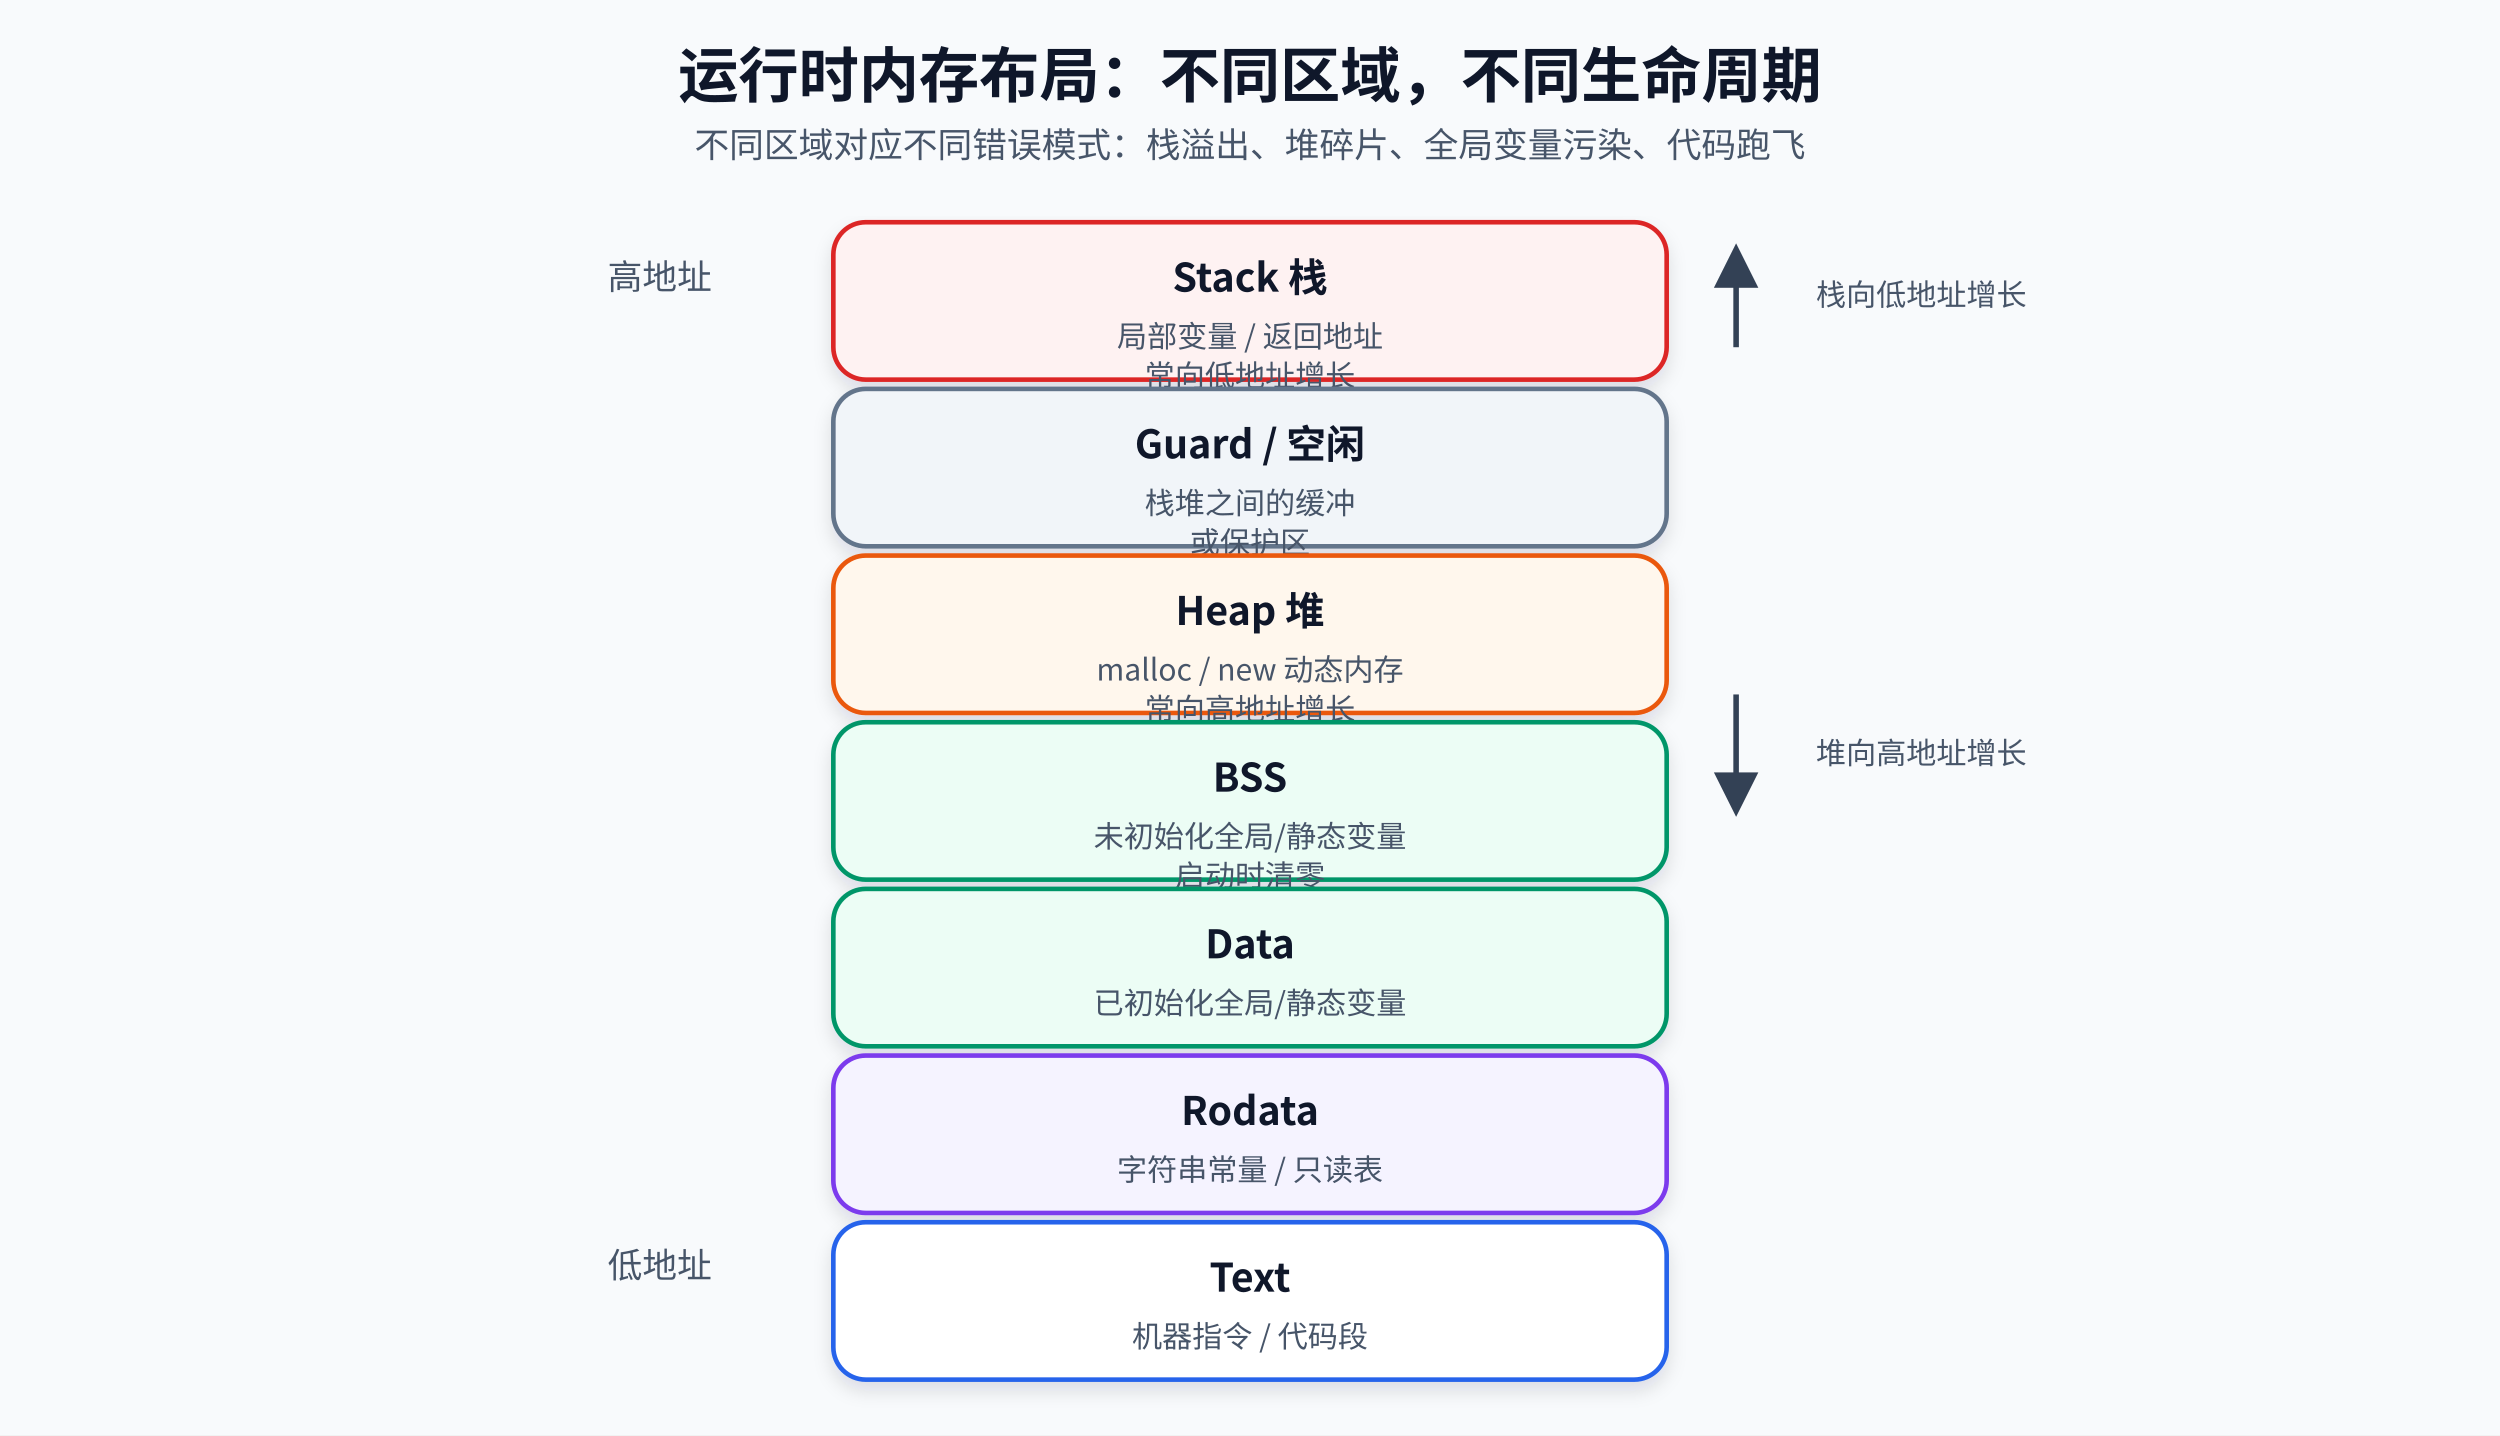
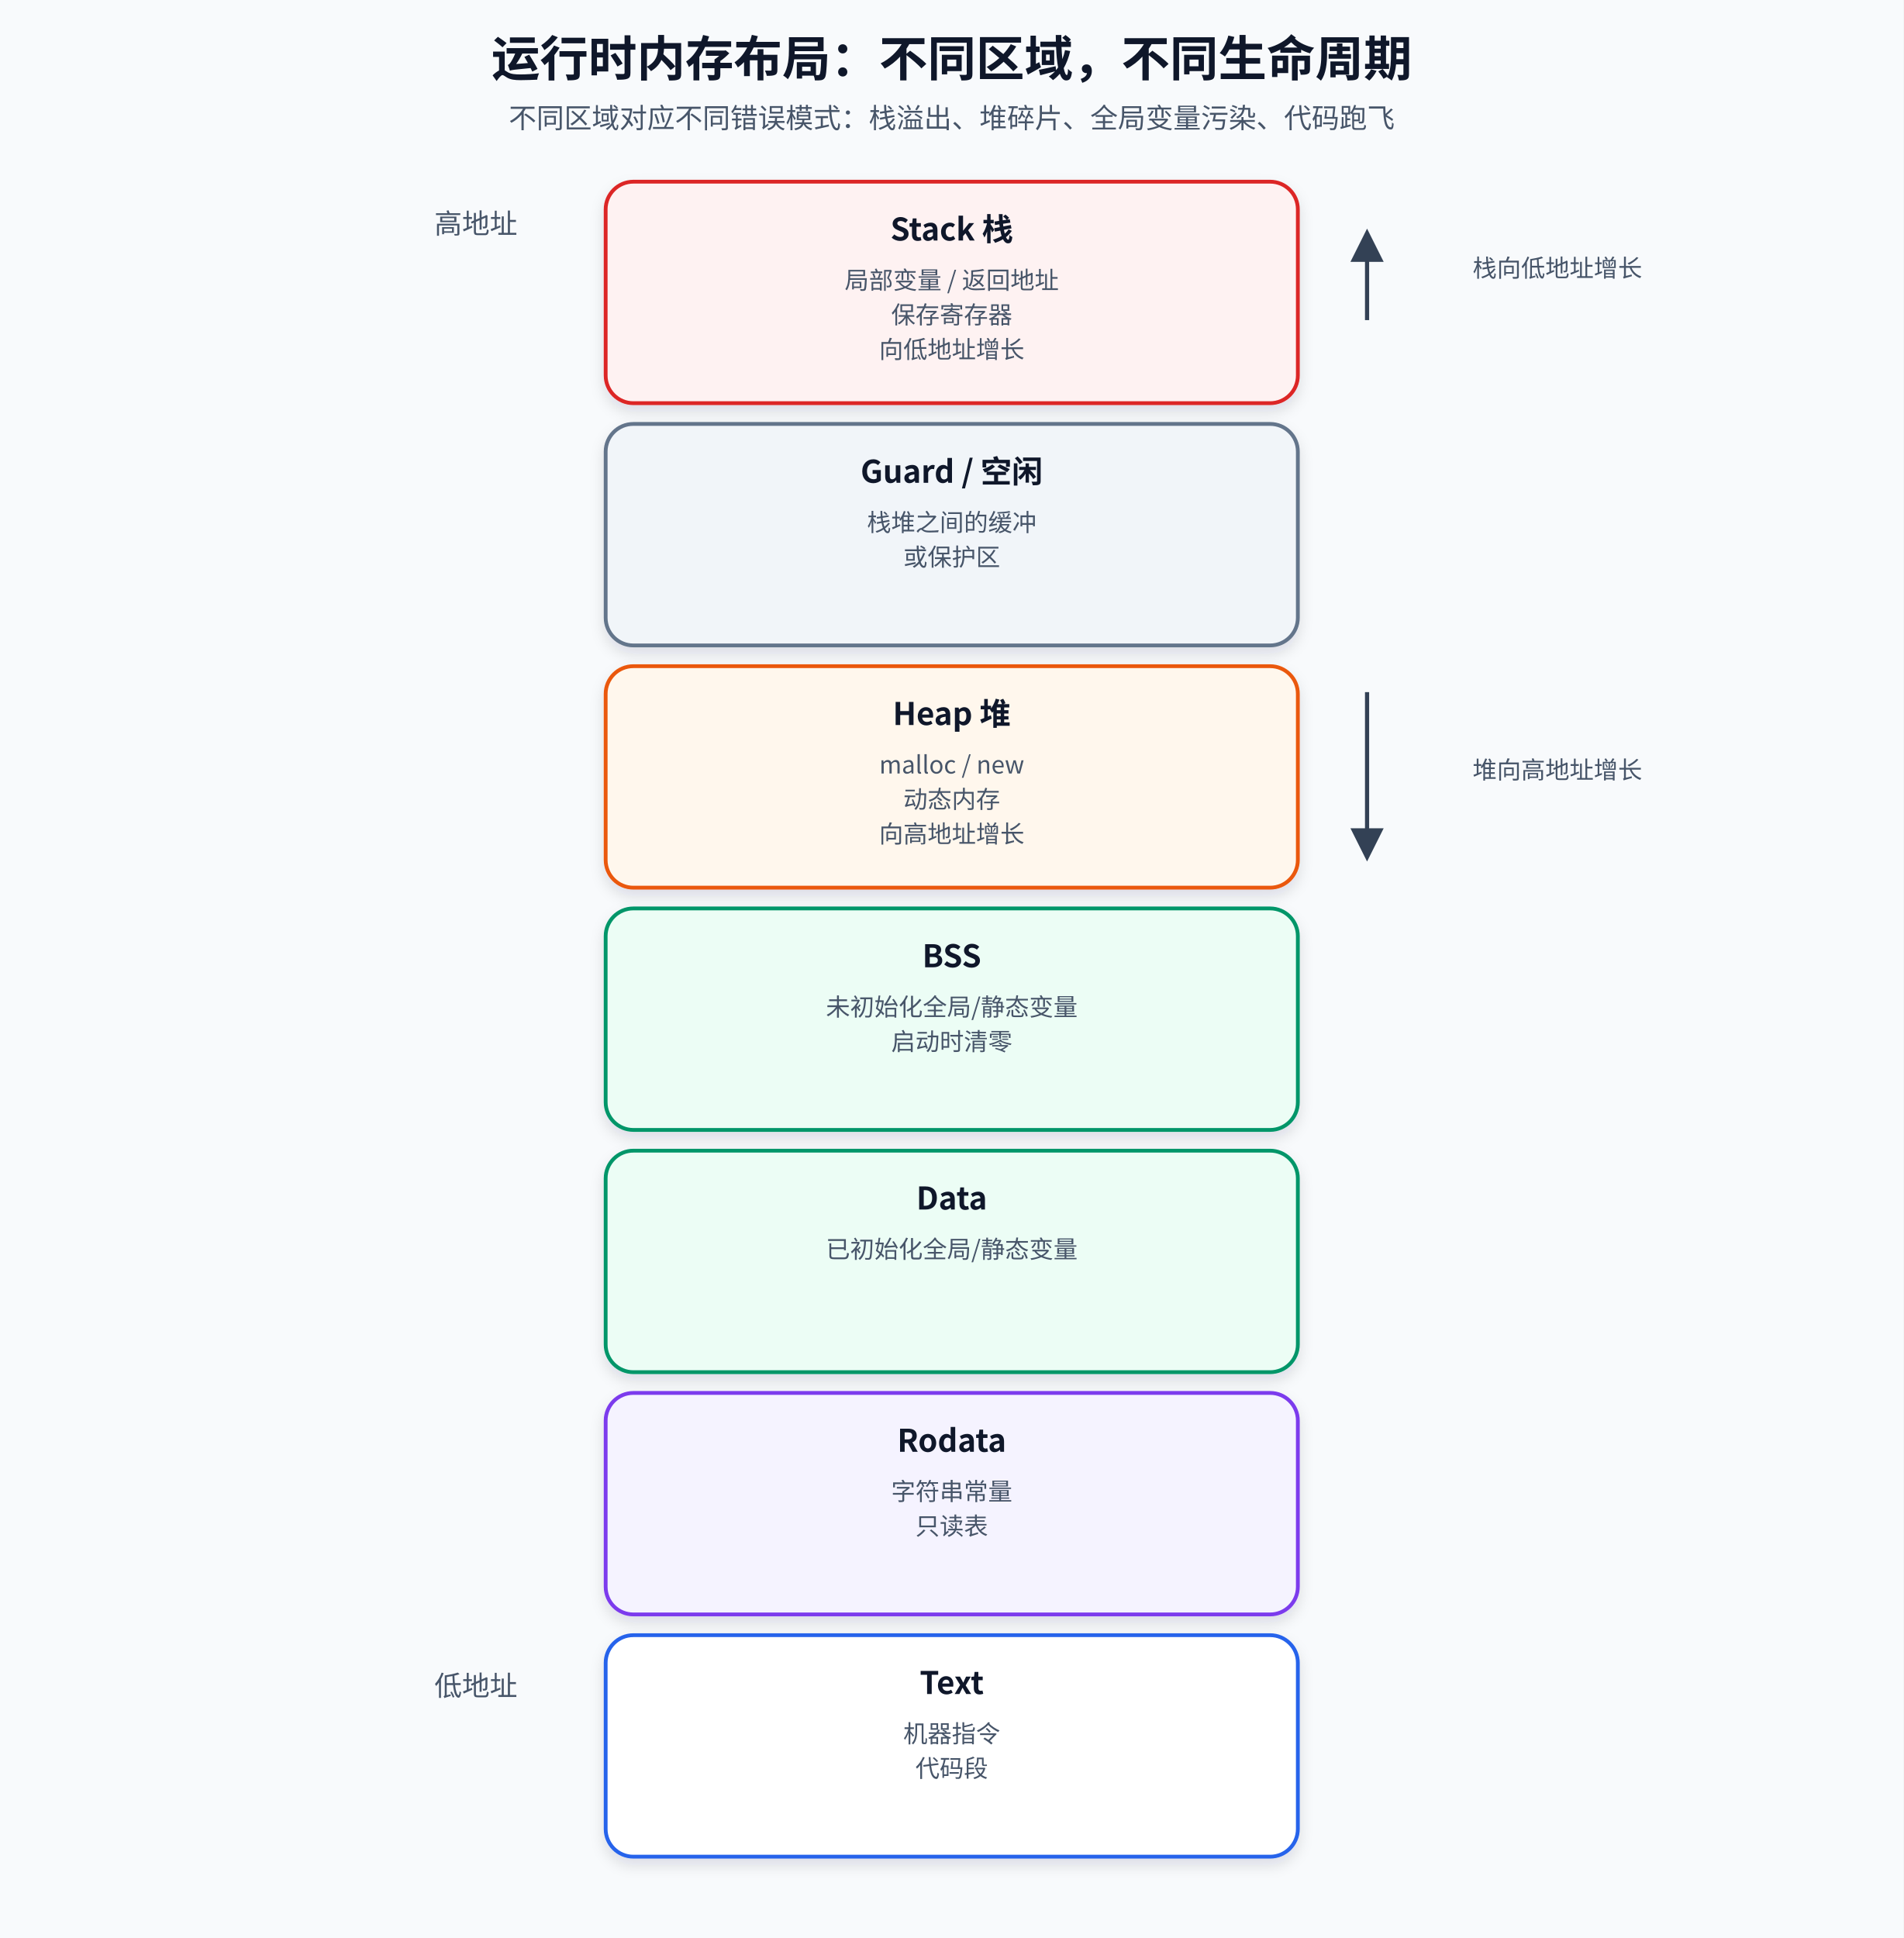
- <svg xmlns="http://www.w3.org/2000/svg" width="1080" height="620" viewBox="0 0 1080 620" role="img" aria-labelledby="title desc">
+ <svg xmlns="http://www.w3.org/2000/svg" width="1100" height="1120" viewBox="0 0 1100 1120" role="img" aria-labelledby="title desc">
  <defs>
    <marker id="arrow" viewBox="0 0 10 10" refX="8.5" refY="5" markerWidth="8" markerHeight="8" orient="auto-start-reverse">
      <path d="M 0 0 L 10 5 L 0 10 z" fill="#334155" />
    </marker>
    <filter id="shadow" x="-10%" y="-10%" width="130%" height="130%">
      <feDropShadow dx="0" dy="4" stdDeviation="4" flood-color="#0f172a" flood-opacity="0.12" />
    </filter>
  </defs>
-   <rect class="bg" x="0" y="0" width="1080" height="620" />
+   <rect class="bg" x="0" y="0" width="1100" height="1120" />
  <style>
  .bg { fill: #f8fafc; }
-   .title { font: 700 26px 'Noto Sans CJK SC', 'Microsoft YaHei', Arial, sans-serif; fill: #0f172a; text-anchor: middle; }
-   .subtitle { font: 500 15px 'Noto Sans CJK SC', 'Microsoft YaHei', Arial, sans-serif; fill: #475569; text-anchor: middle; }
-   .box { fill: #ffffff; stroke: #2563eb; stroke-width: 2; rx: 14; ry: 14; filter: url(#shadow); }
-   .box-green { fill: #ecfdf5; stroke: #059669; stroke-width: 2; rx: 14; ry: 14; filter: url(#shadow); }
-   .box-orange { fill: #fff7ed; stroke: #ea580c; stroke-width: 2; rx: 14; ry: 14; filter: url(#shadow); }
-   .box-purple { fill: #f5f3ff; stroke: #7c3aed; stroke-width: 2; rx: 14; ry: 14; filter: url(#shadow); }
-   .box-red { fill: #fef2f2; stroke: #dc2626; stroke-width: 2; rx: 14; ry: 14; filter: url(#shadow); }
-   .box-gray { fill: #f1f5f9; stroke: #64748b; stroke-width: 2; rx: 14; ry: 14; filter: url(#shadow); }
-   .label { font: 700 17px 'Noto Sans CJK SC', 'Microsoft YaHei', Arial, sans-serif; fill: #0f172a; text-anchor: middle; }
-   .small { font: 500 13px 'Noto Sans CJK SC', 'Microsoft YaHei', Arial, sans-serif; fill: #475569; text-anchor: middle; }
+   .title { font: 700 28px 'Noto Sans CJK SC', 'Microsoft YaHei', Arial, sans-serif; fill: #0f172a; text-anchor: middle; }
+   .subtitle { font: 500 16px 'Noto Sans CJK SC', 'Microsoft YaHei', Arial, sans-serif; fill: #475569; text-anchor: middle; }
+   .box { fill: #ffffff; stroke: #2563eb; stroke-width: 2.2; rx: 16; ry: 16; filter: url(#shadow); }
+   .box-green { fill: #ecfdf5; stroke: #059669; stroke-width: 2.2; rx: 16; ry: 16; filter: url(#shadow); }
+   .box-orange { fill: #fff7ed; stroke: #ea580c; stroke-width: 2.2; rx: 16; ry: 16; filter: url(#shadow); }
+   .box-purple { fill: #f5f3ff; stroke: #7c3aed; stroke-width: 2.2; rx: 16; ry: 16; filter: url(#shadow); }
+   .box-red { fill: #fef2f2; stroke: #dc2626; stroke-width: 2.2; rx: 16; ry: 16; filter: url(#shadow); }
+   .box-gray { fill: #f1f5f9; stroke: #64748b; stroke-width: 2.2; rx: 16; ry: 16; filter: url(#shadow); }
+   .label { font: 700 18px 'Noto Sans CJK SC', 'Microsoft YaHei', Arial, sans-serif; fill: #0f172a; text-anchor: middle; }
+   .small { font: 500 14px 'Noto Sans CJK SC', 'Microsoft YaHei', Arial, sans-serif; fill: #475569; text-anchor: middle; }
  .tiny { font: 500 12px 'Noto Sans CJK SC', 'Microsoft YaHei', Arial, sans-serif; fill: #64748b; text-anchor: middle; }
  .arrow { stroke: #334155; stroke-width: 2.4; fill: none; marker-end: url(#arrow); }
-   .dash { stroke: #64748b; stroke-width: 2; fill: none; stroke-dasharray: 7 6; marker-end: url(#arrow); }
+   .dash { stroke: #64748b; stroke-width: 2.2; fill: none; stroke-dasharray: 8 7; marker-end: url(#arrow); }
</style>
-   <text class="title" x="540" y="42">运行时内存布局：不同区域，不同生命周期</text>
-   <text class="subtitle" x="540" y="68">不同区域对应不同错误模式：栈溢出、堆碎片、全局变量污染、代码跑飞</text>
-   <rect class="box-red" x="360" y="96" width="360" height="68" />
-   <text class="label" x="540.0" y="126">Stack 栈</text>
-   <text class="small" x="540.0" y="150">局部变量 / 返回地址</text>
-   <text class="small" x="540.0" y="167">常向低地址增长</text>
-   <rect class="box-gray" x="360" y="168" width="360" height="68" />
-   <text class="label" x="540.0" y="198">Guard / 空闲</text>
-   <text class="small" x="540.0" y="222">栈堆之间的缓冲</text>
-   <text class="small" x="540.0" y="239">或保护区</text>
-   <rect class="box-orange" x="360" y="240" width="360" height="68" />
-   <text class="label" x="540.0" y="270">Heap 堆</text>
-   <text class="small" x="540.0" y="294">malloc / new 动态内存</text>
-   <text class="small" x="540.0" y="311">常向高地址增长</text>
-   <rect class="box-green" x="360" y="312" width="360" height="68" />
-   <text class="label" x="540.0" y="342">BSS</text>
-   <text class="small" x="540.0" y="366">未初始化全局/静态变量</text>
-   <text class="small" x="540.0" y="383">启动时清零</text>
-   <rect class="box-green" x="360" y="384" width="360" height="68" />
-   <text class="label" x="540.0" y="414">Data</text>
-   <text class="small" x="540.0" y="438">已初始化全局/静态变量</text>
-   <rect class="box-purple" x="360" y="456" width="360" height="68" />
-   <text class="label" x="540.0" y="486">Rodata</text>
-   <text class="small" x="540.0" y="510">字符串常量 / 只读表</text>
-   <rect class="box" x="360" y="528" width="360" height="68" />
-   <text class="label" x="540.0" y="558">Text</text>
-   <text class="small" x="540.0" y="582">机器指令 / 代码段</text>
-   <text class="subtitle" x="285" y="125">高地址</text>
-   <text class="subtitle" x="285" y="552">低地址</text>
-   <path class="arrow" d="M 750 150 L 750 108" />
-   <text class="small" x="830" y="132">栈向低地址增长</text>
-   <path class="arrow" d="M 750 300 L 750 350" />
-   <text class="small" x="830" y="330">堆向高地址增长</text>
+   <text class="title" x="550.0" y="44">运行时内存布局：不同区域，不同生命周期</text>
+   <text class="subtitle" x="550.0" y="74">不同区域对应不同错误模式：栈溢出、堆碎片、全局变量污染、代码跑飞</text>
+   <rect class="box-red" x="350" y="105" width="400" height="128" />
+   <text class="label" x="550.0" y="139">Stack 栈</text>
+   <text class="small" x="550.0" y="167">局部变量 / 返回地址</text>
+   <text class="small" x="550.0" y="187">保存寄存器</text>
+   <text class="small" x="550.0" y="207">向低地址增长</text>
+   <rect class="box-gray" x="350" y="245" width="400" height="128" />
+   <text class="label" x="550.0" y="279">Guard / 空闲</text>
+   <text class="small" x="550.0" y="307">栈堆之间的缓冲</text>
+   <text class="small" x="550.0" y="327">或保护区</text>
+   <rect class="box-orange" x="350" y="385" width="400" height="128" />
+   <text class="label" x="550.0" y="419">Heap 堆</text>
+   <text class="small" x="550.0" y="447">malloc / new</text>
+   <text class="small" x="550.0" y="467">动态内存</text>
+   <text class="small" x="550.0" y="487">向高地址增长</text>
+   <rect class="box-green" x="350" y="525" width="400" height="128" />
+   <text class="label" x="550.0" y="559">BSS</text>
+   <text class="small" x="550.0" y="587">未初始化全局/静态变量</text>
+   <text class="small" x="550.0" y="607">启动时清零</text>
+   <rect class="box-green" x="350" y="665" width="400" height="128" />
+   <text class="label" x="550.0" y="699">Data</text>
+   <text class="small" x="550.0" y="727">已初始化全局/静态变量</text>
+   <rect class="box-purple" x="350" y="805" width="400" height="128" />
+   <text class="label" x="550.0" y="839">Rodata</text>
+   <text class="small" x="550.0" y="867">字符串常量</text>
+   <text class="small" x="550.0" y="887">只读表</text>
+   <rect class="box" x="350" y="945" width="400" height="128" />
+   <text class="label" x="550.0" y="979">Text</text>
+   <text class="small" x="550.0" y="1007">机器指令</text>
+   <text class="small" x="550.0" y="1027">代码段</text>
+   <text class="subtitle" x="275" y="135">高地址</text>
+   <text class="subtitle" x="275" y="980">低地址</text>
+   <path class="arrow" d="M 790 185 L 790 135" />
+   <text class="small" x="900" y="160">栈向低地址增长</text>
+   <path class="arrow" d="M 790 400 L 790 495" />
+   <text class="small" x="900" y="450">堆向高地址增长</text>
</svg>
